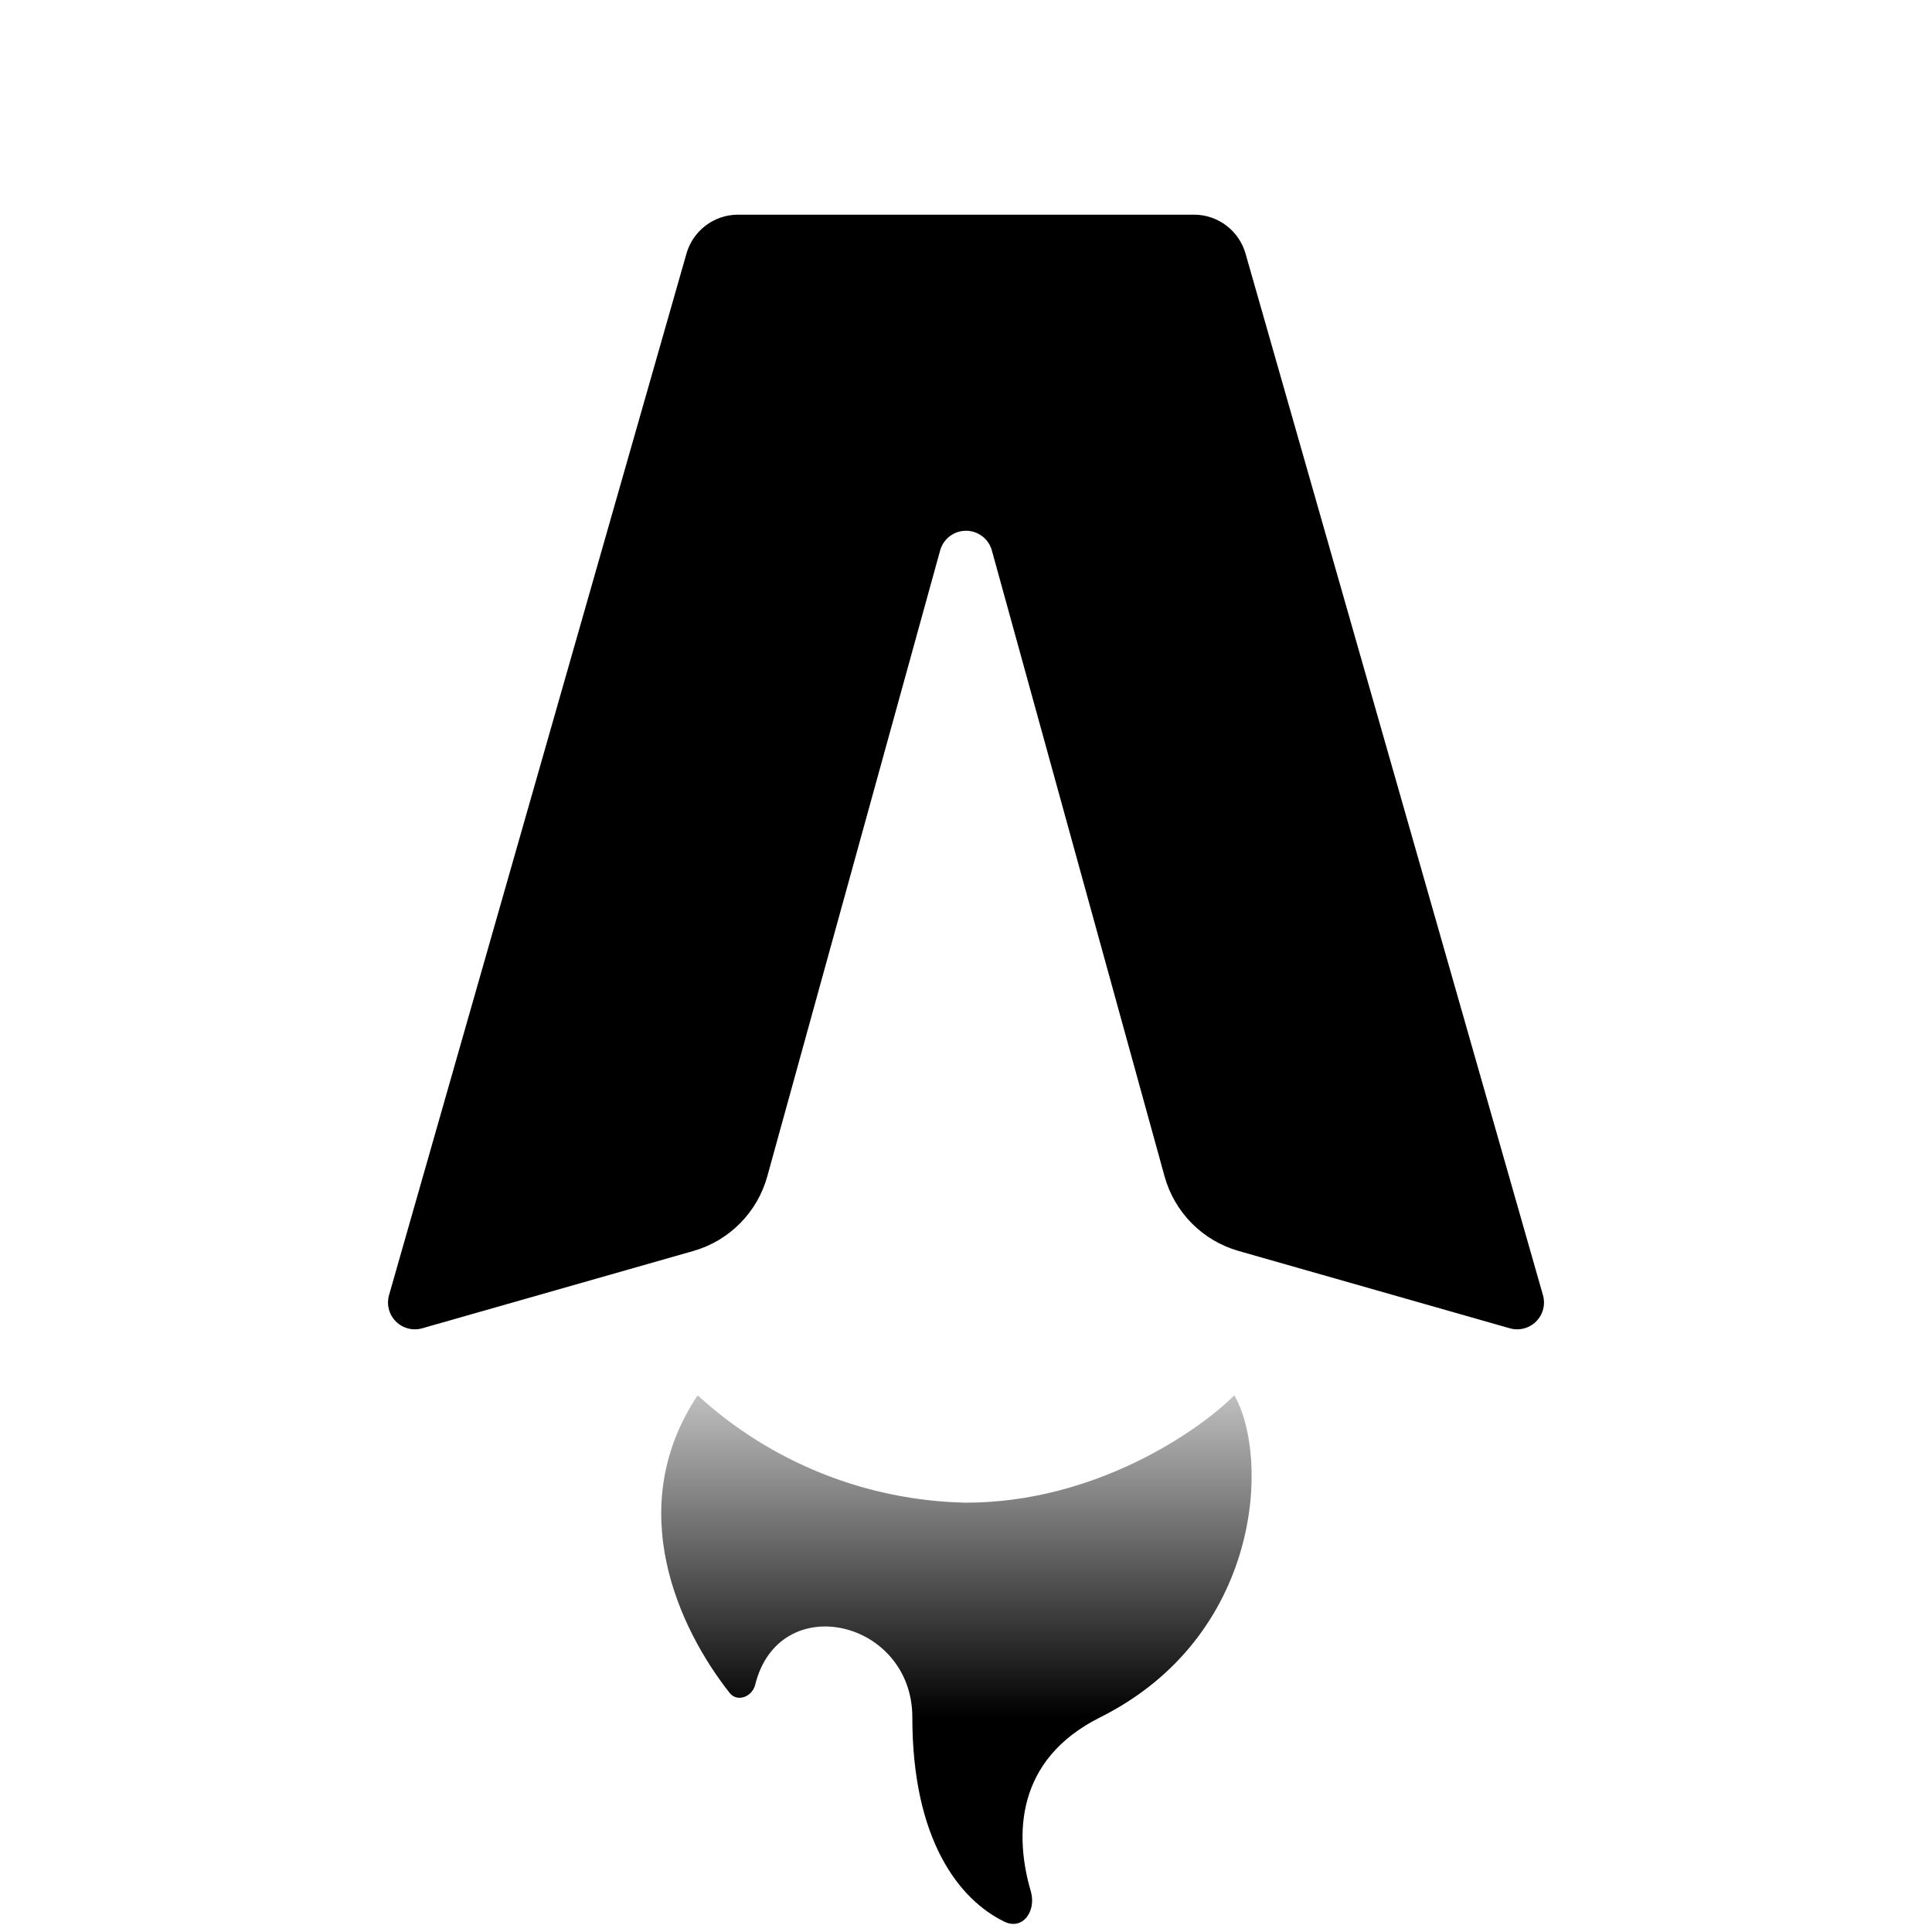
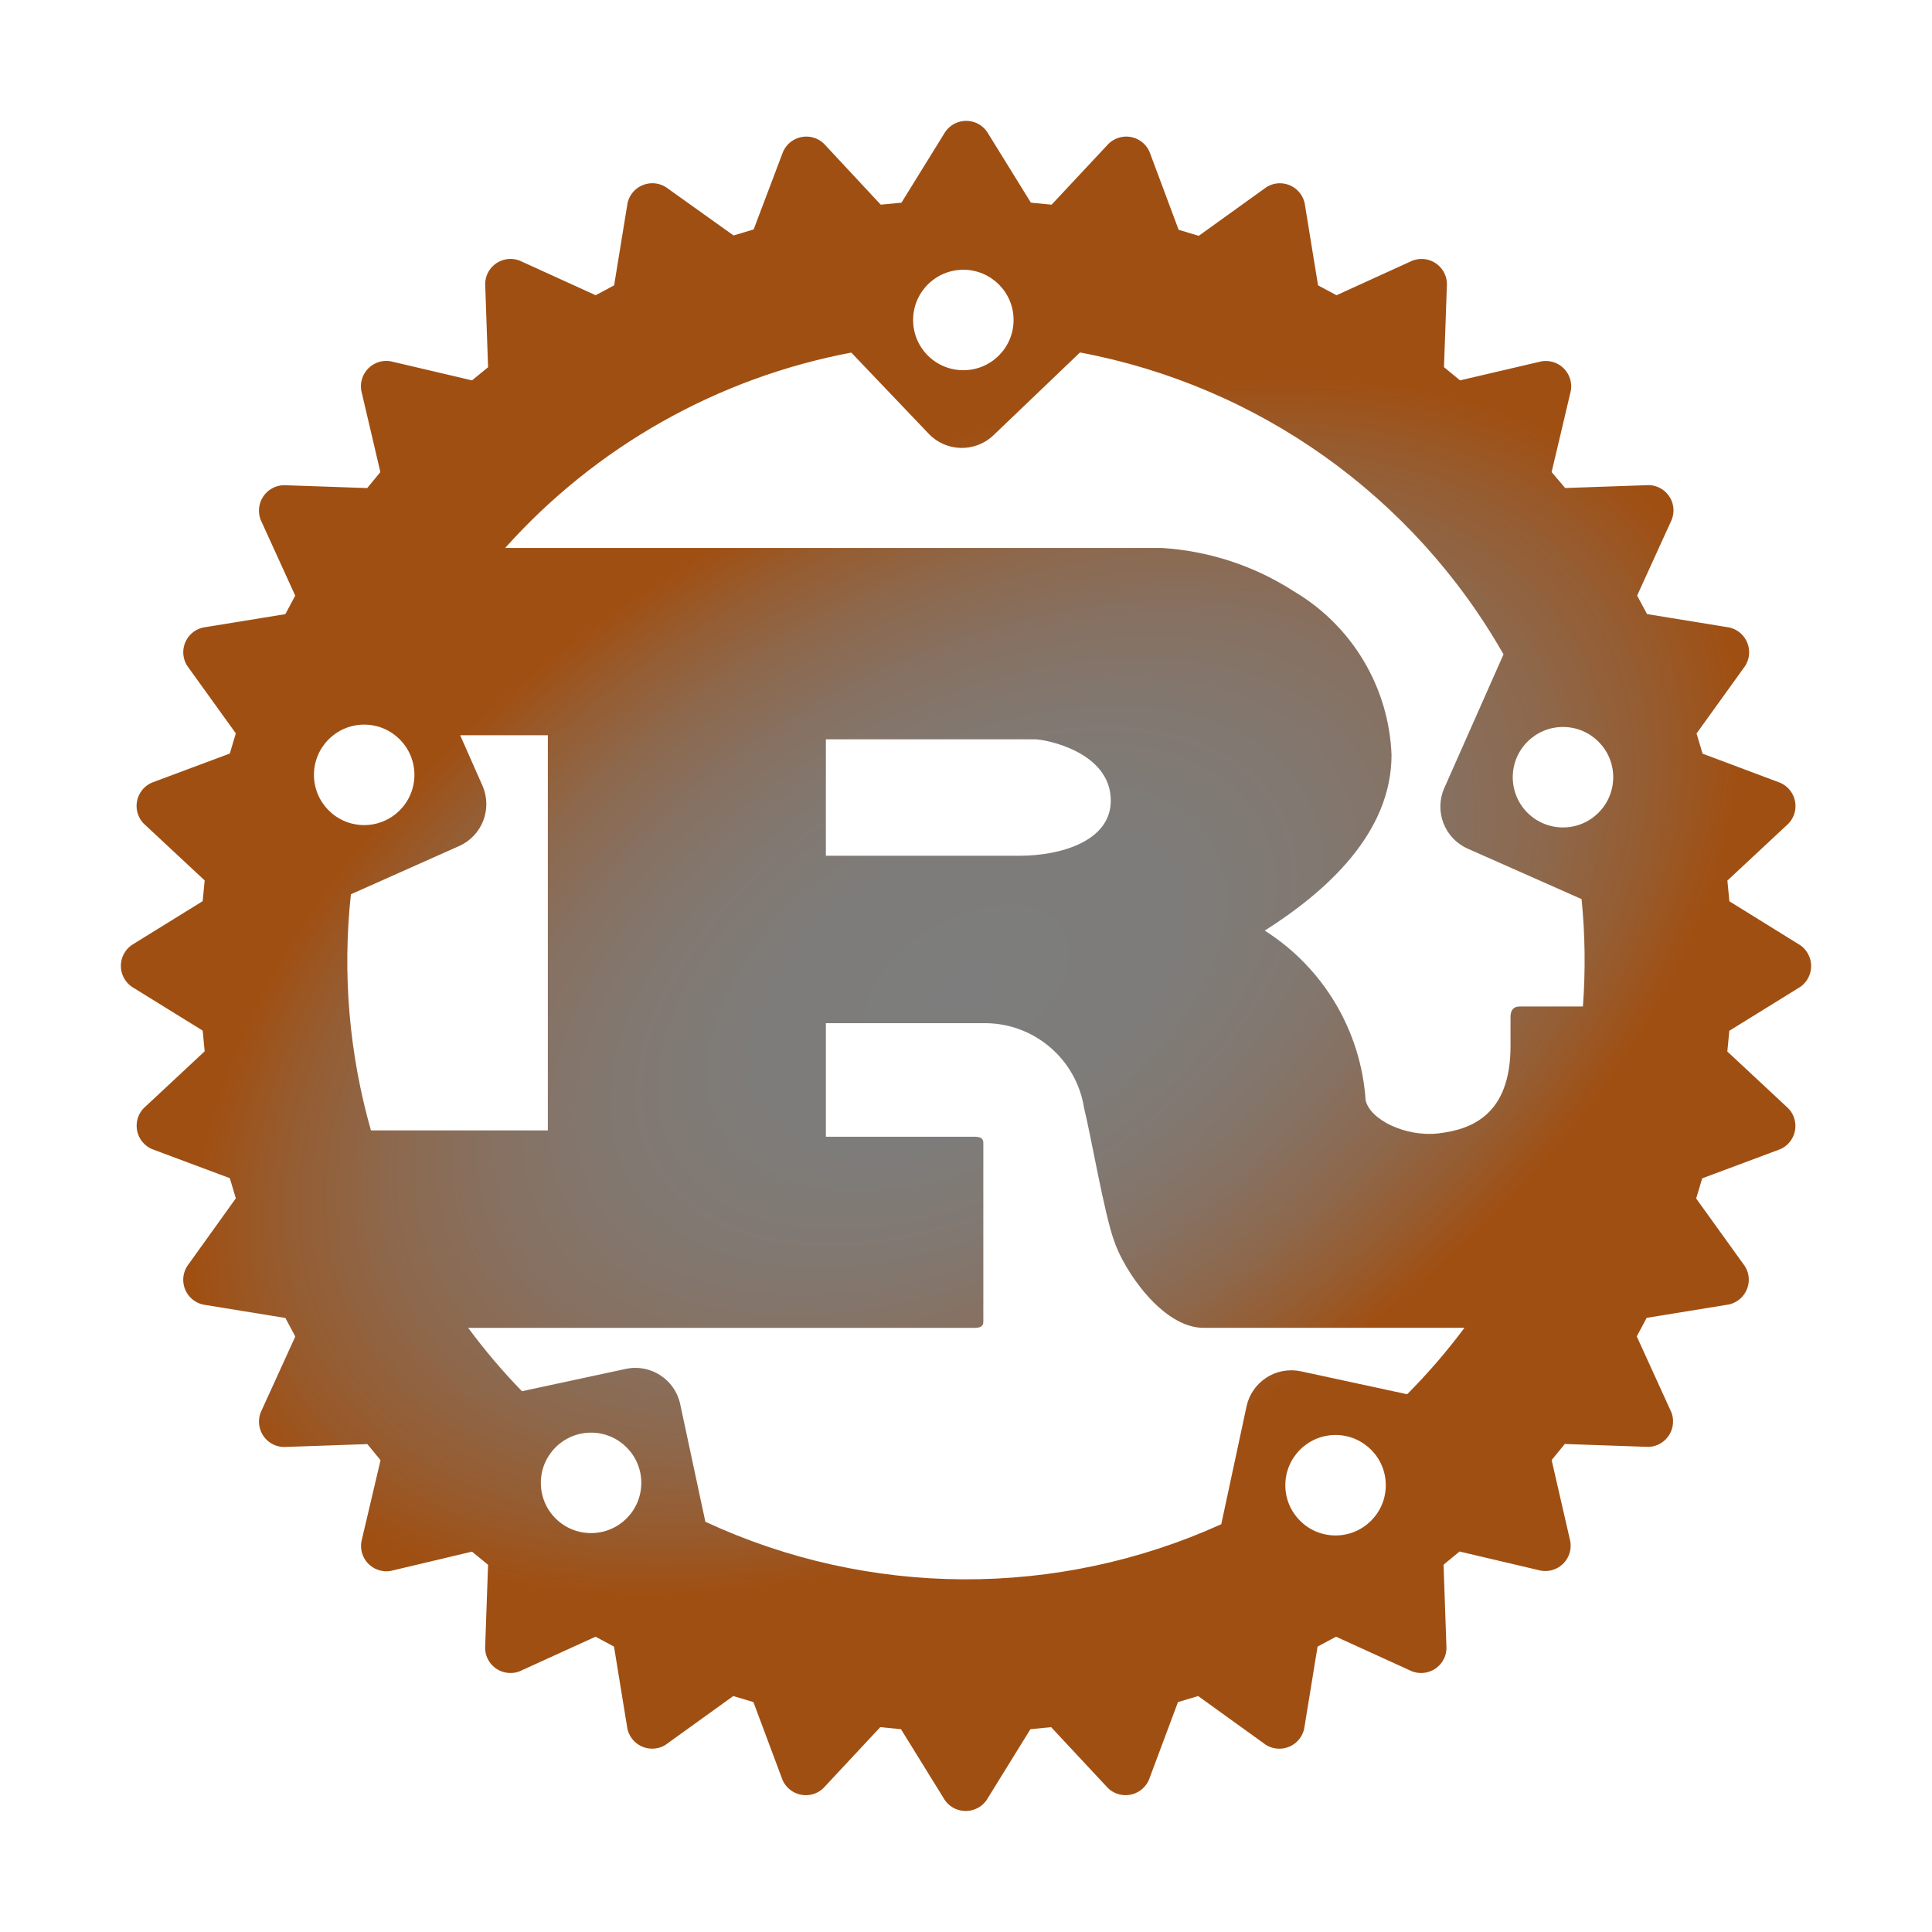
- <svg xmlns="http://www.w3.org/2000/svg" fill="none" viewBox="0 0 36 36">
-   <path fill="#000" d="M22.25 4h-8.5a1 1 0 0 0-.96.73l-5.54 19.4a.5.5 0 0 0 .62.62l5.05-1.44a2 2 0 0 0 1.38-1.4l3.22-11.66a.5.5 0 0 1 .96 0l3.22 11.67a2 2 0 0 0 1.38 1.39l5.05 1.44a.5.5 0 0 0 .62-.62l-5.54-19.4a1 1 0 0 0-.96-.73Z" />
-   <path fill="url(#gradient)" d="M18 28a7.63 7.63 0 0 1-5-2c-1.4 2.1-.35 4.35.6 5.55.14.17.41.07.47-.15.44-1.8 2.93-1.22 2.93.6 0 2.28.87 3.4 1.72 3.81.34.16.59-.2.49-.56-.31-1.05-.29-2.46 1.29-3.25 3-1.5 3.17-4.83 2.5-6-.67.67-2.6 2-5 2Z" />
+ <svg xmlns="http://www.w3.org/2000/svg" width="800px" height="800px" viewBox="0 0 32 32">
  <defs>
-     <linearGradient id="gradient" x1="16" x2="16" y1="32" y2="24" gradientUnits="userSpaceOnUse">
-       <stop stop-color="#000" />
-       <stop offset="1" stop-color="#000" stop-opacity="0" />
-     </linearGradient>
+     <radialGradient id="a" cx="-492.035" cy="-883.37" r="13.998" gradientTransform="matrix(0.866, -0.5, -0.3, -0.52, 177.106, -689.033)" gradientUnits="userSpaceOnUse">
+       <stop offset="0" stop-color="#7d7d7d" />
+       <stop offset="0.267" stop-color="#7e7c7a" />
+       <stop offset="0.45" stop-color="#817871" />
+       <stop offset="0.608" stop-color="#867162" />
+       <stop offset="0.753" stop-color="#8d684c" />
+       <stop offset="0.886" stop-color="#965c30" />
+       <stop offset="1" stop-color="#a04f12" />
+     </radialGradient>
  </defs>
-   <style>
-     @media (prefers-color-scheme:dark){:root{filter:invert(100%)}}
-   </style>
+   <path d="M15.124,5.3a.832.832,0,1,1,.832.832h0a.831.831,0,0,1-.832-.832M5.2,12.834a.832.832,0,1,1,.832.832h0a.832.832,0,0,1-.832-.832m19.856.039a.832.832,0,1,1,.832.832.831.831,0,0,1-.832-.832h0M7.605,14.013a.76.76,0,0,0,.386-1l-.369-.835H9.074v6.545H6.144a10.247,10.247,0,0,1-.332-3.911Zm6.074.161V12.245h3.458c.179,0,1.261.206,1.261,1.016,0,.672-.83.913-1.513.913ZM8.958,24.561a.832.832,0,1,1,.832.832.831.831,0,0,1-.832-.832h0m12.331.039a.832.832,0,1,1,.832.832.832.832,0,0,1-.832-.832h0m.257-1.887a.758.758,0,0,0-.9.584l-.418,1.949a10.249,10.249,0,0,1-8.545-.041l-.417-1.949a.759.759,0,0,0-.9-.583h0l-1.721.37a10.233,10.233,0,0,1-.89-1.049h8.374c.095,0,.158-.017.158-.1V18.928c0-.086-.063-.1-.158-.1h-2.45V16.947h2.649a1.665,1.665,0,0,1,1.629,1.412c.105.413.336,1.757.494,2.187.157.483.8,1.447,1.482,1.447h4.323a10.243,10.243,0,0,1-.949,1.1Zm4.65-7.821a10.261,10.261,0,0,1,.022,1.779H25.167c-.105,0-.148.069-.148.172v.483c0,1.136-.641,1.384-1.2,1.447-.535.06-1.128-.224-1.2-.551a3.616,3.616,0,0,0-1.671-2.808c1.03-.654,2.1-1.619,2.1-2.911A3.292,3.292,0,0,0,21.44,9.8a4.559,4.559,0,0,0-2.2-.724H8.367A10.246,10.246,0,0,1,14.1,5.84l1.282,1.344a.758.758,0,0,0,1.072.026h0l1.434-1.372a10.248,10.248,0,0,1,7.015,5l-.982,2.217a.761.761,0,0,0,.386,1Zm2.448.036-.033-.343,1.011-.943a.42.42,0,0,0-.013-.595.428.428,0,0,0-.121-.081L28.2,12.483l-.1-.334.806-1.12a.422.422,0,0,0-.13-.581.43.43,0,0,0-.133-.055l-1.363-.222-.164-.306.573-1.257a.419.419,0,0,0-.236-.544.426.426,0,0,0-.146-.029l-1.383.048L25.7,7.819l.318-1.347a.421.421,0,0,0-.343-.487.435.435,0,0,0-.144,0L24.183,6.3l-.266-.219L23.966,4.7a.421.421,0,0,0-.431-.411.426.426,0,0,0-.141.028l-1.257.573-.306-.164-.222-1.363a.421.421,0,0,0-.5-.318.43.43,0,0,0-.133.055l-1.121.806-.333-.1-.483-1.293a.421.421,0,0,0-.555-.215.442.442,0,0,0-.12.08L17.418,3.39l-.343-.033L16.347,2.18a.421.421,0,0,0-.688,0l-.728,1.177-.343.033-.943-1.012a.421.421,0,0,0-.595.015.442.442,0,0,0-.08.12L12.483,3.8l-.333.1-1.12-.8a.422.422,0,0,0-.581.13.43.43,0,0,0-.055.133l-.222,1.363-.306.164L8.608,4.317a.421.421,0,0,0-.544.239.444.444,0,0,0-.028.144l.048,1.383L7.818,6.3,6.471,5.984a.421.421,0,0,0-.487.343.435.435,0,0,0,0,.144L6.3,7.819l-.218.265L4.7,8.036a.422.422,0,0,0-.383.573L4.89,9.866l-.164.306-1.363.222a.42.42,0,0,0-.318.5.43.43,0,0,0,.055.133l.806,1.12-.1.334-1.293.483a.421.421,0,0,0-.215.555.414.414,0,0,0,.081.121l1.011.943-.033.343-1.177.728a.421.421,0,0,0,0,.688l1.177.728.033.343-1.011.943a.421.421,0,0,0,.015.595.436.436,0,0,0,.119.08l1.293.483.1.334L3.1,20.972a.421.421,0,0,0,.131.581.43.43,0,0,0,.133.055l1.363.222.164.307-.573,1.257a.422.422,0,0,0,.24.545.438.438,0,0,0,.143.028l1.383-.048.219.266-.317,1.348a.42.42,0,0,0,.341.486.4.4,0,0,0,.146,0L7.818,25.7l.266.218L8.035,27.3a.419.419,0,0,0,.429.41.413.413,0,0,0,.143-.028l1.257-.573.306.164.222,1.362a.421.421,0,0,0,.5.319.407.407,0,0,0,.133-.055l1.12-.807.334.1.483,1.292a.422.422,0,0,0,.556.214.436.436,0,0,0,.119-.08l.943-1.011.343.034.728,1.177a.422.422,0,0,0,.588.1.413.413,0,0,0,.1-.1l.728-1.177.343-.034.943,1.011a.421.421,0,0,0,.595-.015.436.436,0,0,0,.08-.119l.483-1.292.334-.1,1.12.807a.421.421,0,0,0,.581-.131.43.43,0,0,0,.055-.133l.222-1.362.306-.164,1.257.573a.421.421,0,0,0,.544-.239.438.438,0,0,0,.028-.143l-.048-1.384.265-.218,1.347.317a.421.421,0,0,0,.487-.34.447.447,0,0,0,0-.146L25.7,24.183l.218-.266,1.383.048a.421.421,0,0,0,.41-.431.4.4,0,0,0-.028-.142l-.573-1.257.164-.307,1.363-.222a.421.421,0,0,0,.319-.5.434.434,0,0,0-.056-.135l-.806-1.12.1-.334,1.293-.483a.42.42,0,0,0,.215-.554.414.414,0,0,0-.081-.121l-1.011-.943.033-.343,1.177-.728a.421.421,0,0,0,0-.688Z" style="fill:url(#a)" />
</svg>
